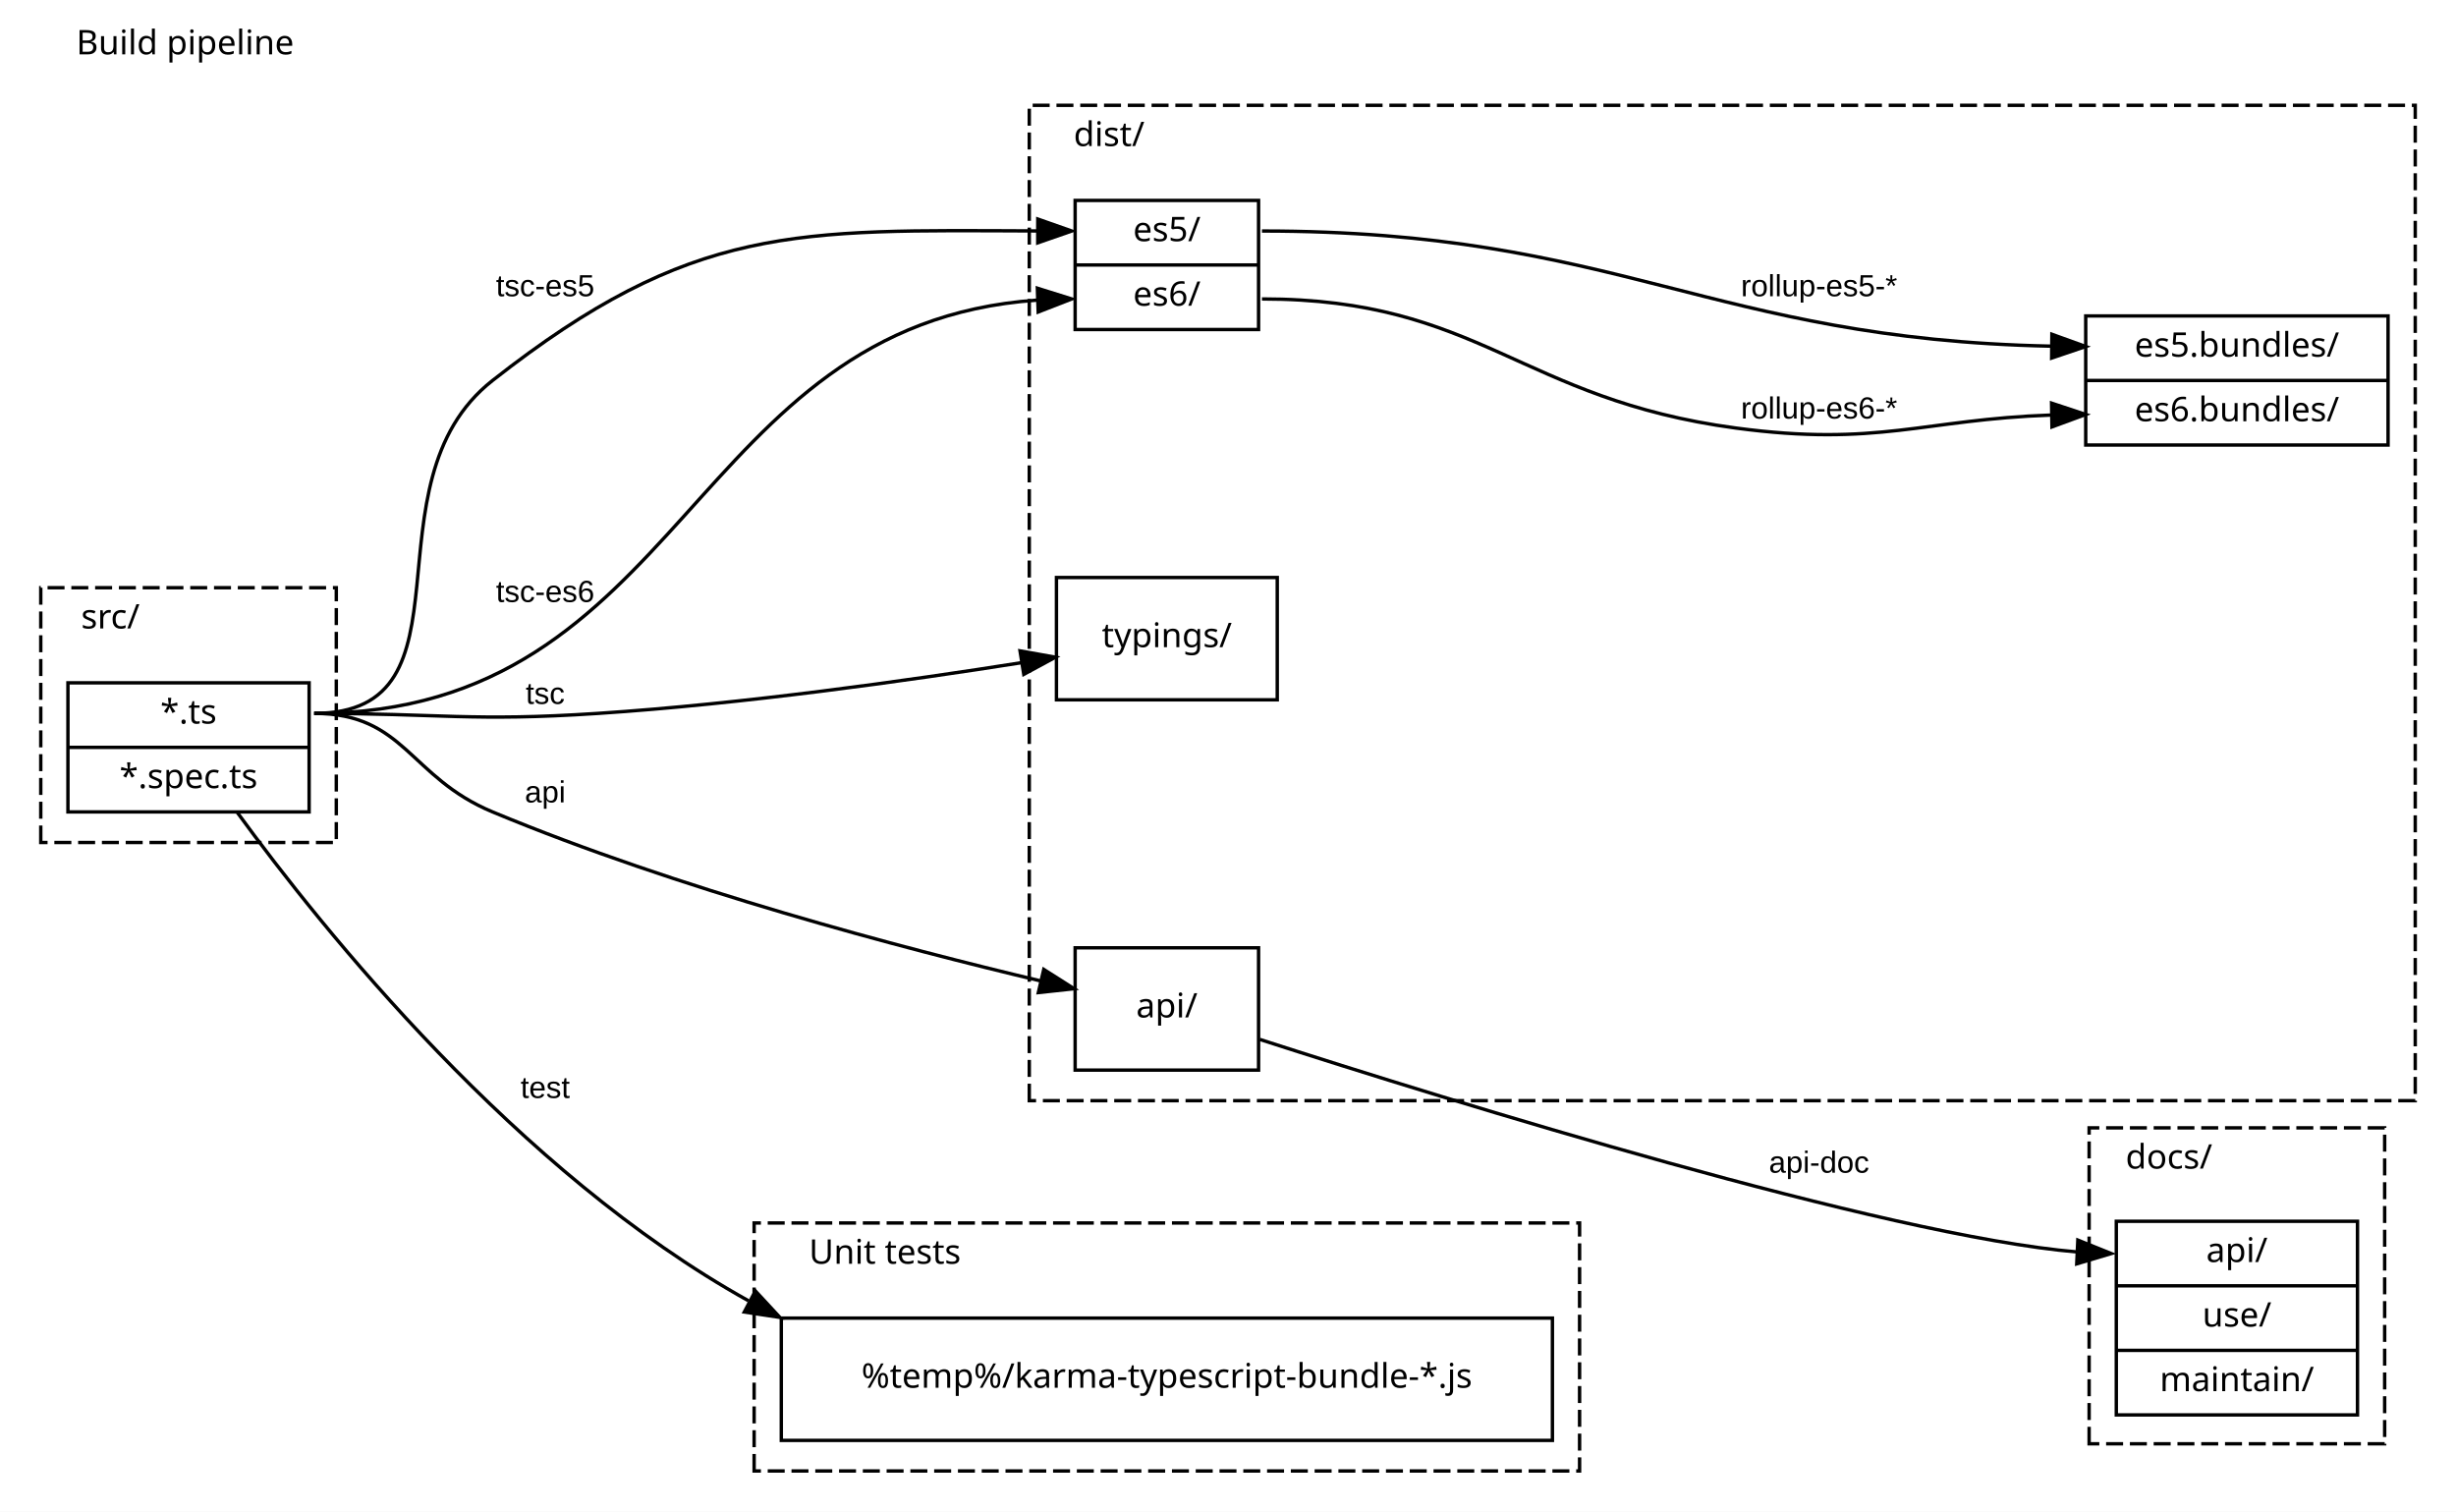
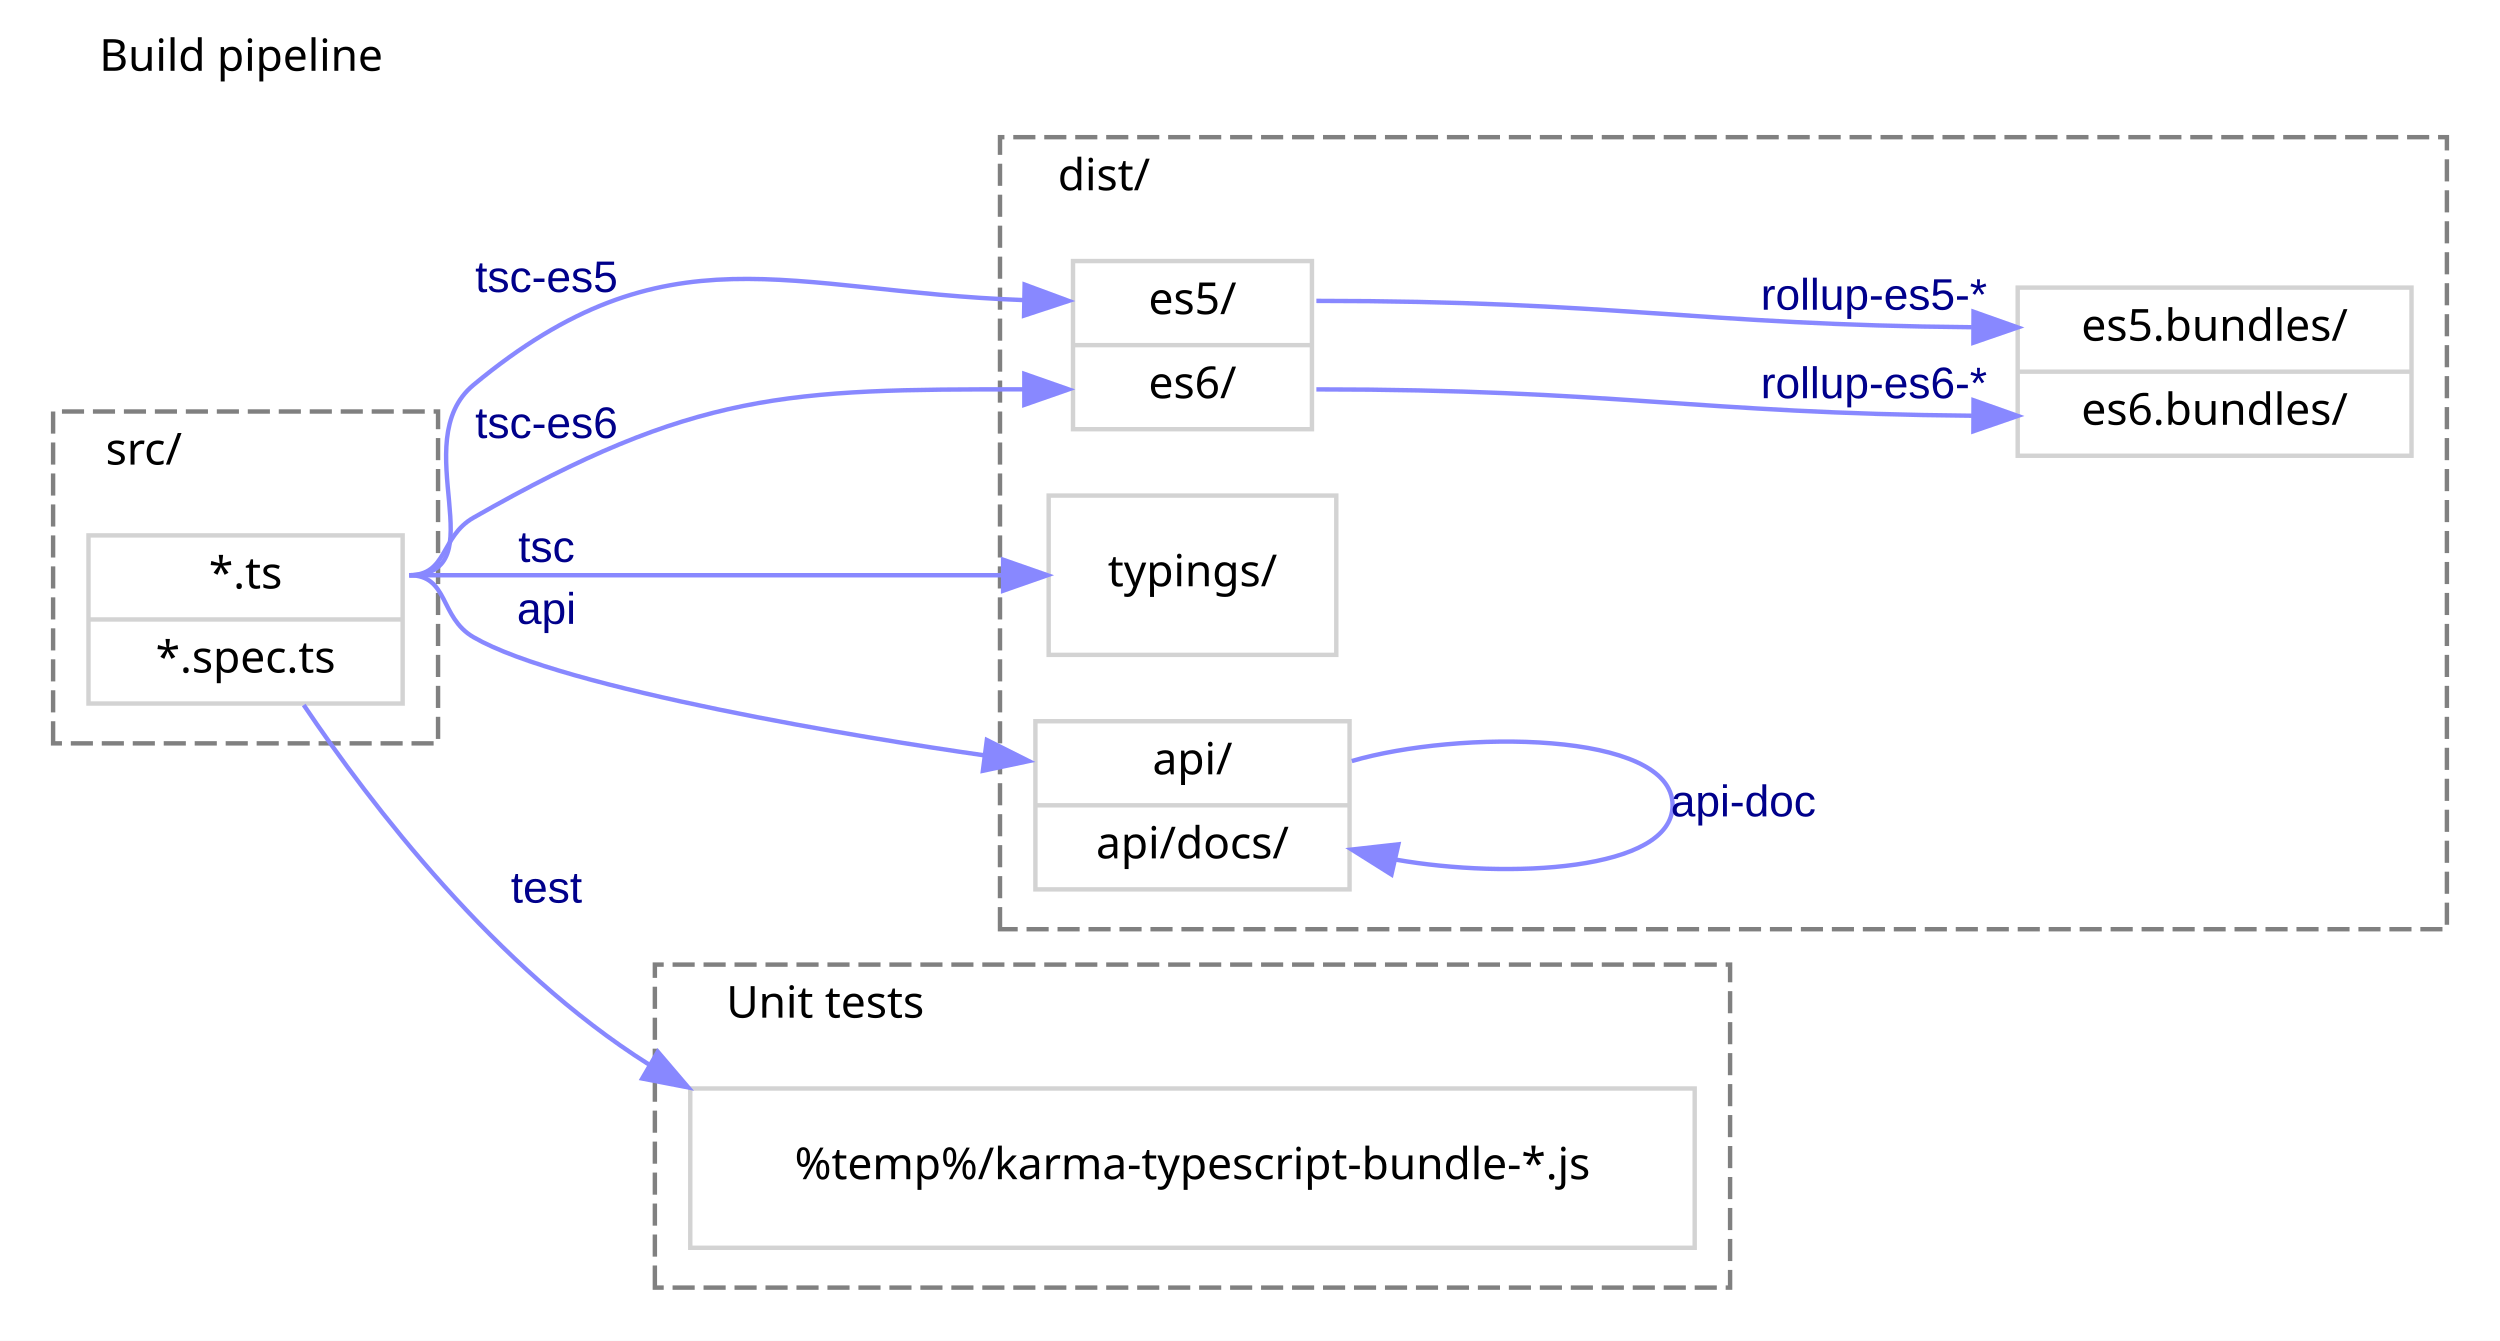
- <svg xmlns="http://www.w3.org/2000/svg" width="723pt" height="445pt" viewBox="0.00 0.00 723.00 445.00">
-   <g id="graph0" class="graph" transform="scale(1 1) rotate(0) translate(4 441)">
-     <polygon fill="white" stroke="none" points="-4,4 -4,-441 719,-441 719,4 -4,4" />
-     <text text-anchor="middle" x="50.5" y="-425" font-family="Lucida Console" font-size="10.00">Build pipeline</text>
+ <svg xmlns="http://www.w3.org/2000/svg" width="565pt" height="303pt" viewBox="0.00 0.00 565.00 303.00">
+   <g id="graph0" class="graph" transform="scale(1 1) rotate(0) translate(4 299)">
+     <polygon fill="white" stroke="none" points="-4,4 -4,-299 561,-299 561,4 -4,4" />
+     <text text-anchor="middle" x="50.5" y="-283" font-family="Lucida Console" font-size="10.00">Build pipeline</text>
+     <g id="clust1" class="cluster">
+       <polygon fill="none" stroke="gray" stroke-dasharray="5,2" points="8,-131 8,-206 95,-206 95,-131 8,-131" />
+       <text text-anchor="middle" x="28.5" y="-194" font-family="Lucida Console" font-size="10.00">src/</text>
+     </g>
    <g id="clust2" class="cluster">
-       <polygon fill="none" stroke="black" stroke-dasharray="5,2" points="299,-117 299,-410 707,-410 707,-117 299,-117" />
-       <text text-anchor="middle" x="322.5" y="-398" font-family="Lucida Console" font-size="10.00">dist/</text>
-     </g>
-     <g id="clust1" class="cluster">
-       <polygon fill="none" stroke="black" stroke-dasharray="5,2" points="8,-193 8,-268 95,-268 95,-193 8,-193" />
-       <text text-anchor="middle" x="28.5" y="-256" font-family="Lucida Console" font-size="10.00">src/</text>
+       <polygon fill="none" stroke="gray" stroke-dasharray="5,2" points="222,-89 222,-268 549,-268 549,-89 222,-89" />
+       <text text-anchor="middle" x="245.5" y="-256" font-family="Lucida Console" font-size="10.00">dist/</text>
    </g>
    <g id="clust3" class="cluster">
-       <polygon fill="none" stroke="black" stroke-dasharray="5,2" points="611,-16 611,-109 698,-109 698,-16 611,-16" />
-       <text text-anchor="middle" x="634.5" y="-97" font-family="Lucida Console" font-size="10.00">docs/</text>
-     </g>
-     <g id="clust4" class="cluster">
-       <polygon fill="none" stroke="black" stroke-dasharray="5,2" points="218,-8 218,-81 461,-81 461,-8 218,-8" />
-       <text text-anchor="middle" x="256.5" y="-69" font-family="Lucida Console" font-size="10.00">Unit tests</text>
+       <polygon fill="none" stroke="gray" stroke-dasharray="5,2" points="144,-8 144,-81 387,-81 387,-8 144,-8" />
+       <text text-anchor="middle" x="182.5" y="-69" font-family="Lucida Console" font-size="10.00">Unit tests</text>
    </g>
    <g id="node1" class="node">
-       <polygon fill="none" stroke="black" points="16,-202 16,-240 87,-240 87,-202 16,-202" />
-       <text text-anchor="middle" x="51.5" y="-228" font-family="Lucida Console" font-size="10.00">*.ts</text>
-       <polyline fill="none" stroke="black" points="16,-221 87,-221 " />
-       <text text-anchor="middle" x="51.5" y="-209" font-family="Lucida Console" font-size="10.00">*.spec.ts</text>
+       <polygon fill="none" stroke="lightgray" points="16,-140 16,-178 87,-178 87,-140 16,-140" />
+       <text text-anchor="middle" x="51.5" y="-166" font-family="Lucida Console" font-size="10.00">*.ts</text>
+       <polyline fill="none" stroke="lightgray" points="16,-159 87,-159 " />
+       <text text-anchor="middle" x="51.5" y="-147" font-family="Lucida Console" font-size="10.00">*.spec.ts</text>
    </g>
    <g id="node2" class="node">
-       <polygon fill="none" stroke="black" points="312.5,-344 312.5,-382 366.5,-382 366.5,-344 312.5,-344" />
-       <text text-anchor="middle" x="339.5" y="-370" font-family="Lucida Console" font-size="10.00">es5/</text>
-       <polyline fill="none" stroke="black" points="312.5,-363 366.5,-363 " />
-       <text text-anchor="middle" x="339.5" y="-351" font-family="Lucida Console" font-size="10.00">es6/</text>
+       <polygon fill="none" stroke="lightgray" points="238.5,-202 238.5,-240 292.5,-240 292.5,-202 238.5,-202" />
+       <text text-anchor="middle" x="265.5" y="-228" font-family="Lucida Console" font-size="10.00">es5/</text>
+       <polyline fill="none" stroke="lightgray" points="238.5,-221 292.5,-221 " />
+       <text text-anchor="middle" x="265.5" y="-209" font-family="Lucida Console" font-size="10.00">es6/</text>
    </g>
    <g id="edge2" class="edge">
-       <path fill="none" stroke="black" d="M88.5,-231C137.912,-231 102.14,-298.48 141,-329 199.782,-375.167 230.42,-373.284 301.234,-373.021" />
-       <polygon fill="black" stroke="black" points="301.507,-376.521 311.5,-373 301.493,-369.521 301.507,-376.521" />
-       <text text-anchor="middle" x="156.5" y="-353.8" font-family="Arial" font-size="9.00">tsc-es5</text>
+       <path fill="none" stroke="#8888ff" d="M88.5,-169C108.668,-169 87.483,-199.116 103,-212 146.726,-248.306 173.82,-233.093 227.214,-231.186" />
+       <polygon fill="#8888ff" stroke="#8888ff" points="227.565,-234.68 237.5,-231 227.438,-227.681 227.565,-234.68" />
+       <text text-anchor="middle" x="119.5" y="-233" font-family="Arial" font-size="10.00" fill="darkblue">tsc-es5</text>
    </g>
    <g id="edge3" class="edge">
-       <path fill="none" stroke="black" d="M88.5,-231C197.943,-231 198.597,-345.494 301.241,-352.65" />
-       <polygon fill="black" stroke="black" points="301.386,-356.157 311.5,-353 301.625,-349.161 301.386,-356.157" />
-       <text text-anchor="middle" x="156.5" y="-263.8" font-family="Arial" font-size="9.00">tsc-es6</text>
+       <path fill="none" stroke="#8888ff" d="M88.5,-169C97.155,-169 95.484,-177.707 103,-182 153.092,-210.613 173.949,-211.049 227.489,-211.007" />
+       <polygon fill="#8888ff" stroke="#8888ff" points="227.502,-214.507 237.5,-211 227.498,-207.507 227.502,-214.507" />
+       <text text-anchor="middle" x="119.5" y="-200" font-family="Arial" font-size="10.00" fill="darkblue">tsc-es6</text>
    </g>
    <g id="node4" class="node">
-       <polygon fill="none" stroke="black" points="307,-235 307,-271 372,-271 372,-235 307,-235" />
-       <text text-anchor="middle" x="339.5" y="-250.5" font-family="Lucida Console" font-size="10.00">typings/</text>
+       <polygon fill="none" stroke="lightgray" points="233,-151 233,-187 298,-187 298,-151 233,-151" />
+       <text text-anchor="middle" x="265.5" y="-166.5" font-family="Lucida Console" font-size="10.00">typings/</text>
    </g>
    <g id="edge1" class="edge">
-       <path fill="none" stroke="black" d="M88.5,-231C125.611,-231 134.969,-228.564 172,-231 214.715,-233.81 263.196,-240.632 296.782,-245.941" />
-       <polygon fill="black" stroke="black" points="296.276,-249.404 306.704,-247.534 297.385,-242.493 296.276,-249.404" />
-       <text text-anchor="middle" x="156.5" y="-233.8" font-family="Arial" font-size="9.00">tsc</text>
+       <path fill="none" stroke="#8888ff" d="M88.5,-169C134.387,-169 187.004,-169 222.663,-169" />
+       <polygon fill="#8888ff" stroke="#8888ff" points="222.705,-172.5 232.705,-169 222.705,-165.5 222.705,-172.5" />
+       <text text-anchor="middle" x="119.5" y="-172" font-family="Arial" font-size="10.00" fill="darkblue">tsc</text>
    </g>
    <g id="node5" class="node">
-       <polygon fill="none" stroke="black" points="312.5,-126 312.5,-162 366.5,-162 366.5,-126 312.5,-126" />
-       <text text-anchor="middle" x="339.5" y="-141.5" font-family="Lucida Console" font-size="10.00">api/</text>
+       <polygon fill="none" stroke="lightgray" points="230,-98 230,-136 301,-136 301,-98 230,-98" />
+       <text text-anchor="middle" x="265.5" y="-124" font-family="Lucida Console" font-size="10.00">api/</text>
+       <polyline fill="none" stroke="lightgray" points="230,-117 301,-117 " />
+       <text text-anchor="middle" x="265.5" y="-105" font-family="Lucida Console" font-size="10.00">api/docs/</text>
    </g>
    <g id="edge4" class="edge">
-       <path fill="none" stroke="black" d="M88.5,-231C115.156,-231 116.391,-212.245 141,-202 195.427,-179.342 261.701,-161.888 302.231,-152.284" />
-       <polygon fill="black" stroke="black" points="303.262,-155.638 312.205,-149.957 301.671,-148.821 303.262,-155.638" />
-       <text text-anchor="middle" x="156.5" y="-204.8" font-family="Arial" font-size="9.00">api</text>
+       <path fill="none" stroke="#8888ff" d="M88.5,-169C97.458,-169 95.254,-159.5 103,-155 123.215,-143.256 192.25,-132.025 218.404,-128.297" />
+       <polygon fill="#8888ff" stroke="#8888ff" points="219.028,-131.746 228.5,-127 218.135,-124.803 219.028,-131.746" />
+       <text text-anchor="middle" x="119.5" y="-158" font-family="Arial" font-size="10.00" fill="darkblue">api</text>
    </g>
-     <g id="node7" class="node">
-       <polygon fill="none" stroke="black" points="226,-17 226,-53 453,-53 453,-17 226,-17" />
-       <text text-anchor="middle" x="339.5" y="-32.5" font-family="Lucida Console" font-size="10.00">%temp%/karma-typescript-bundle-*.js</text>
+     <g id="node6" class="node">
+       <polygon fill="none" stroke="lightgray" points="152,-17 152,-53 379,-53 379,-17 152,-17" />
+       <text text-anchor="middle" x="265.5" y="-32.5" font-family="Lucida Console" font-size="10.00">%temp%/karma-typescript-bundle-*.js</text>
    </g>
    <g id="edge5" class="edge">
-       <path fill="none" stroke="black" d="M65.901,-201.776C90.903,-167.496 148.332,-95.876 216.353,-58.09" />
-       <polygon fill="black" stroke="black" points="218.374,-60.981 225.577,-53.212 215.101,-54.793 218.374,-60.981" />
-       <text text-anchor="middle" x="156.5" y="-117.8" font-family="Arial" font-size="9.00">test</text>
+       <path fill="none" stroke="#8888ff" d="M64.641,-139.668C79.82,-117.144 108.061,-80.241 142.626,-58.441" />
+       <polygon fill="#8888ff" stroke="#8888ff" points="144.668,-61.301 151.546,-53.242 141.143,-55.254 144.668,-61.301" />
+       <text text-anchor="middle" x="119.5" y="-95" font-family="Arial" font-size="10.00" fill="darkblue">test</text>
    </g>
    <g id="node3" class="node">
-       <polygon fill="none" stroke="black" points="610,-310 610,-348 699,-348 699,-310 610,-310" />
-       <text text-anchor="middle" x="654.5" y="-336" font-family="Lucida Console" font-size="10.00">es5.bundles/</text>
-       <polyline fill="none" stroke="black" points="610,-329 699,-329 " />
-       <text text-anchor="middle" x="654.5" y="-317" font-family="Lucida Console" font-size="10.00">es6.bundles/</text>
+       <polygon fill="none" stroke="lightgray" points="452,-196 452,-234 541,-234 541,-196 452,-196" />
+       <text text-anchor="middle" x="496.5" y="-222" font-family="Lucida Console" font-size="10.00">es5.bundles/</text>
+       <polyline fill="none" stroke="lightgray" points="452,-215 541,-215 " />
+       <text text-anchor="middle" x="496.5" y="-203" font-family="Lucida Console" font-size="10.00">es6.bundles/</text>
    </g>
    <g id="edge6" class="edge">
-       <path fill="none" stroke="black" d="M367.5,-373C472.825,-373 499.48,-341.156 599.734,-339.104" />
-       <polygon fill="black" stroke="black" points="600.036,-342.601 610,-339 599.965,-335.601 600.036,-342.601" />
-       <text text-anchor="middle" x="531.5" y="-353.8" font-family="Arial" font-size="9.00">rollup-es5-*</text>
+       <path fill="none" stroke="#8888ff" d="M293.5,-231C360.415,-231 379.59,-225.594 441.657,-225.045" />
+       <polygon fill="#8888ff" stroke="#8888ff" points="442.015,-228.543 452,-225 441.985,-221.543 442.015,-228.543" />
+       <text text-anchor="middle" x="419.5" y="-229" font-family="Arial" font-size="10.00" fill="darkblue">rollup-es5-*</text>
    </g>
    <g id="edge7" class="edge">
-       <path fill="none" stroke="black" d="M367.5,-353C431.759,-353 443.308,-323.52 507,-315 548.86,-309.401 562.142,-317.525 599.854,-318.828" />
-       <polygon fill="black" stroke="black" points="599.942,-322.33 610,-319 600.061,-315.331 599.942,-322.33" />
-       <text text-anchor="middle" x="531.5" y="-317.8" font-family="Arial" font-size="9.00">rollup-es6-*</text>
-     </g>
-     <g id="node6" class="node">
-       <polygon fill="none" stroke="black" points="619,-24.5 619,-81.5 690,-81.5 690,-24.5 619,-24.5" />
-       <text text-anchor="middle" x="654.5" y="-69.5" font-family="Lucida Console" font-size="10.00">api/</text>
-       <polyline fill="none" stroke="black" points="619,-62.5 690,-62.5 " />
-       <text text-anchor="middle" x="654.5" y="-50.5" font-family="Lucida Console" font-size="10.00">use/</text>
-       <polyline fill="none" stroke="black" points="619,-43.5 690,-43.5 " />
-       <text text-anchor="middle" x="654.5" y="-31.5" font-family="Lucida Console" font-size="10.00">maintain/</text>
+       <path fill="none" stroke="#8888ff" d="M293.5,-211C360.415,-211 379.59,-205.594 441.657,-205.045" />
+       <polygon fill="#8888ff" stroke="#8888ff" points="442.015,-208.543 452,-205 441.985,-201.543 442.015,-208.543" />
+       <text text-anchor="middle" x="419.5" y="-209" font-family="Arial" font-size="10.00" fill="darkblue">rollup-es6-*</text>
    </g>
    <g id="edge8" class="edge">
-       <path fill="none" stroke="black" d="M366.88,-135.027C423.095,-116.894 550.986,-77.205 607.501,-72.466" />
-       <polygon fill="black" stroke="black" points="607.674,-75.962 617.5,-72 607.348,-68.969 607.674,-75.962" />
-       <text text-anchor="middle" x="531.5" y="-95.8" font-family="Arial" font-size="9.00">api-doc</text>
+       <path fill="none" stroke="#8888ff" d="M301.5,-127C325.333,-134 374,-134 374,-117 374,-102.125 336.74,-100.266 311.458,-104.723" />
+       <polygon fill="#8888ff" stroke="#8888ff" points="310.468,-101.359 301.5,-107 312.029,-108.182 310.468,-101.359" />
+       <text text-anchor="middle" x="390" y="-114.5" font-family="Arial" font-size="10.00" fill="darkblue">api-doc</text>
    </g>
  </g>
</svg>
